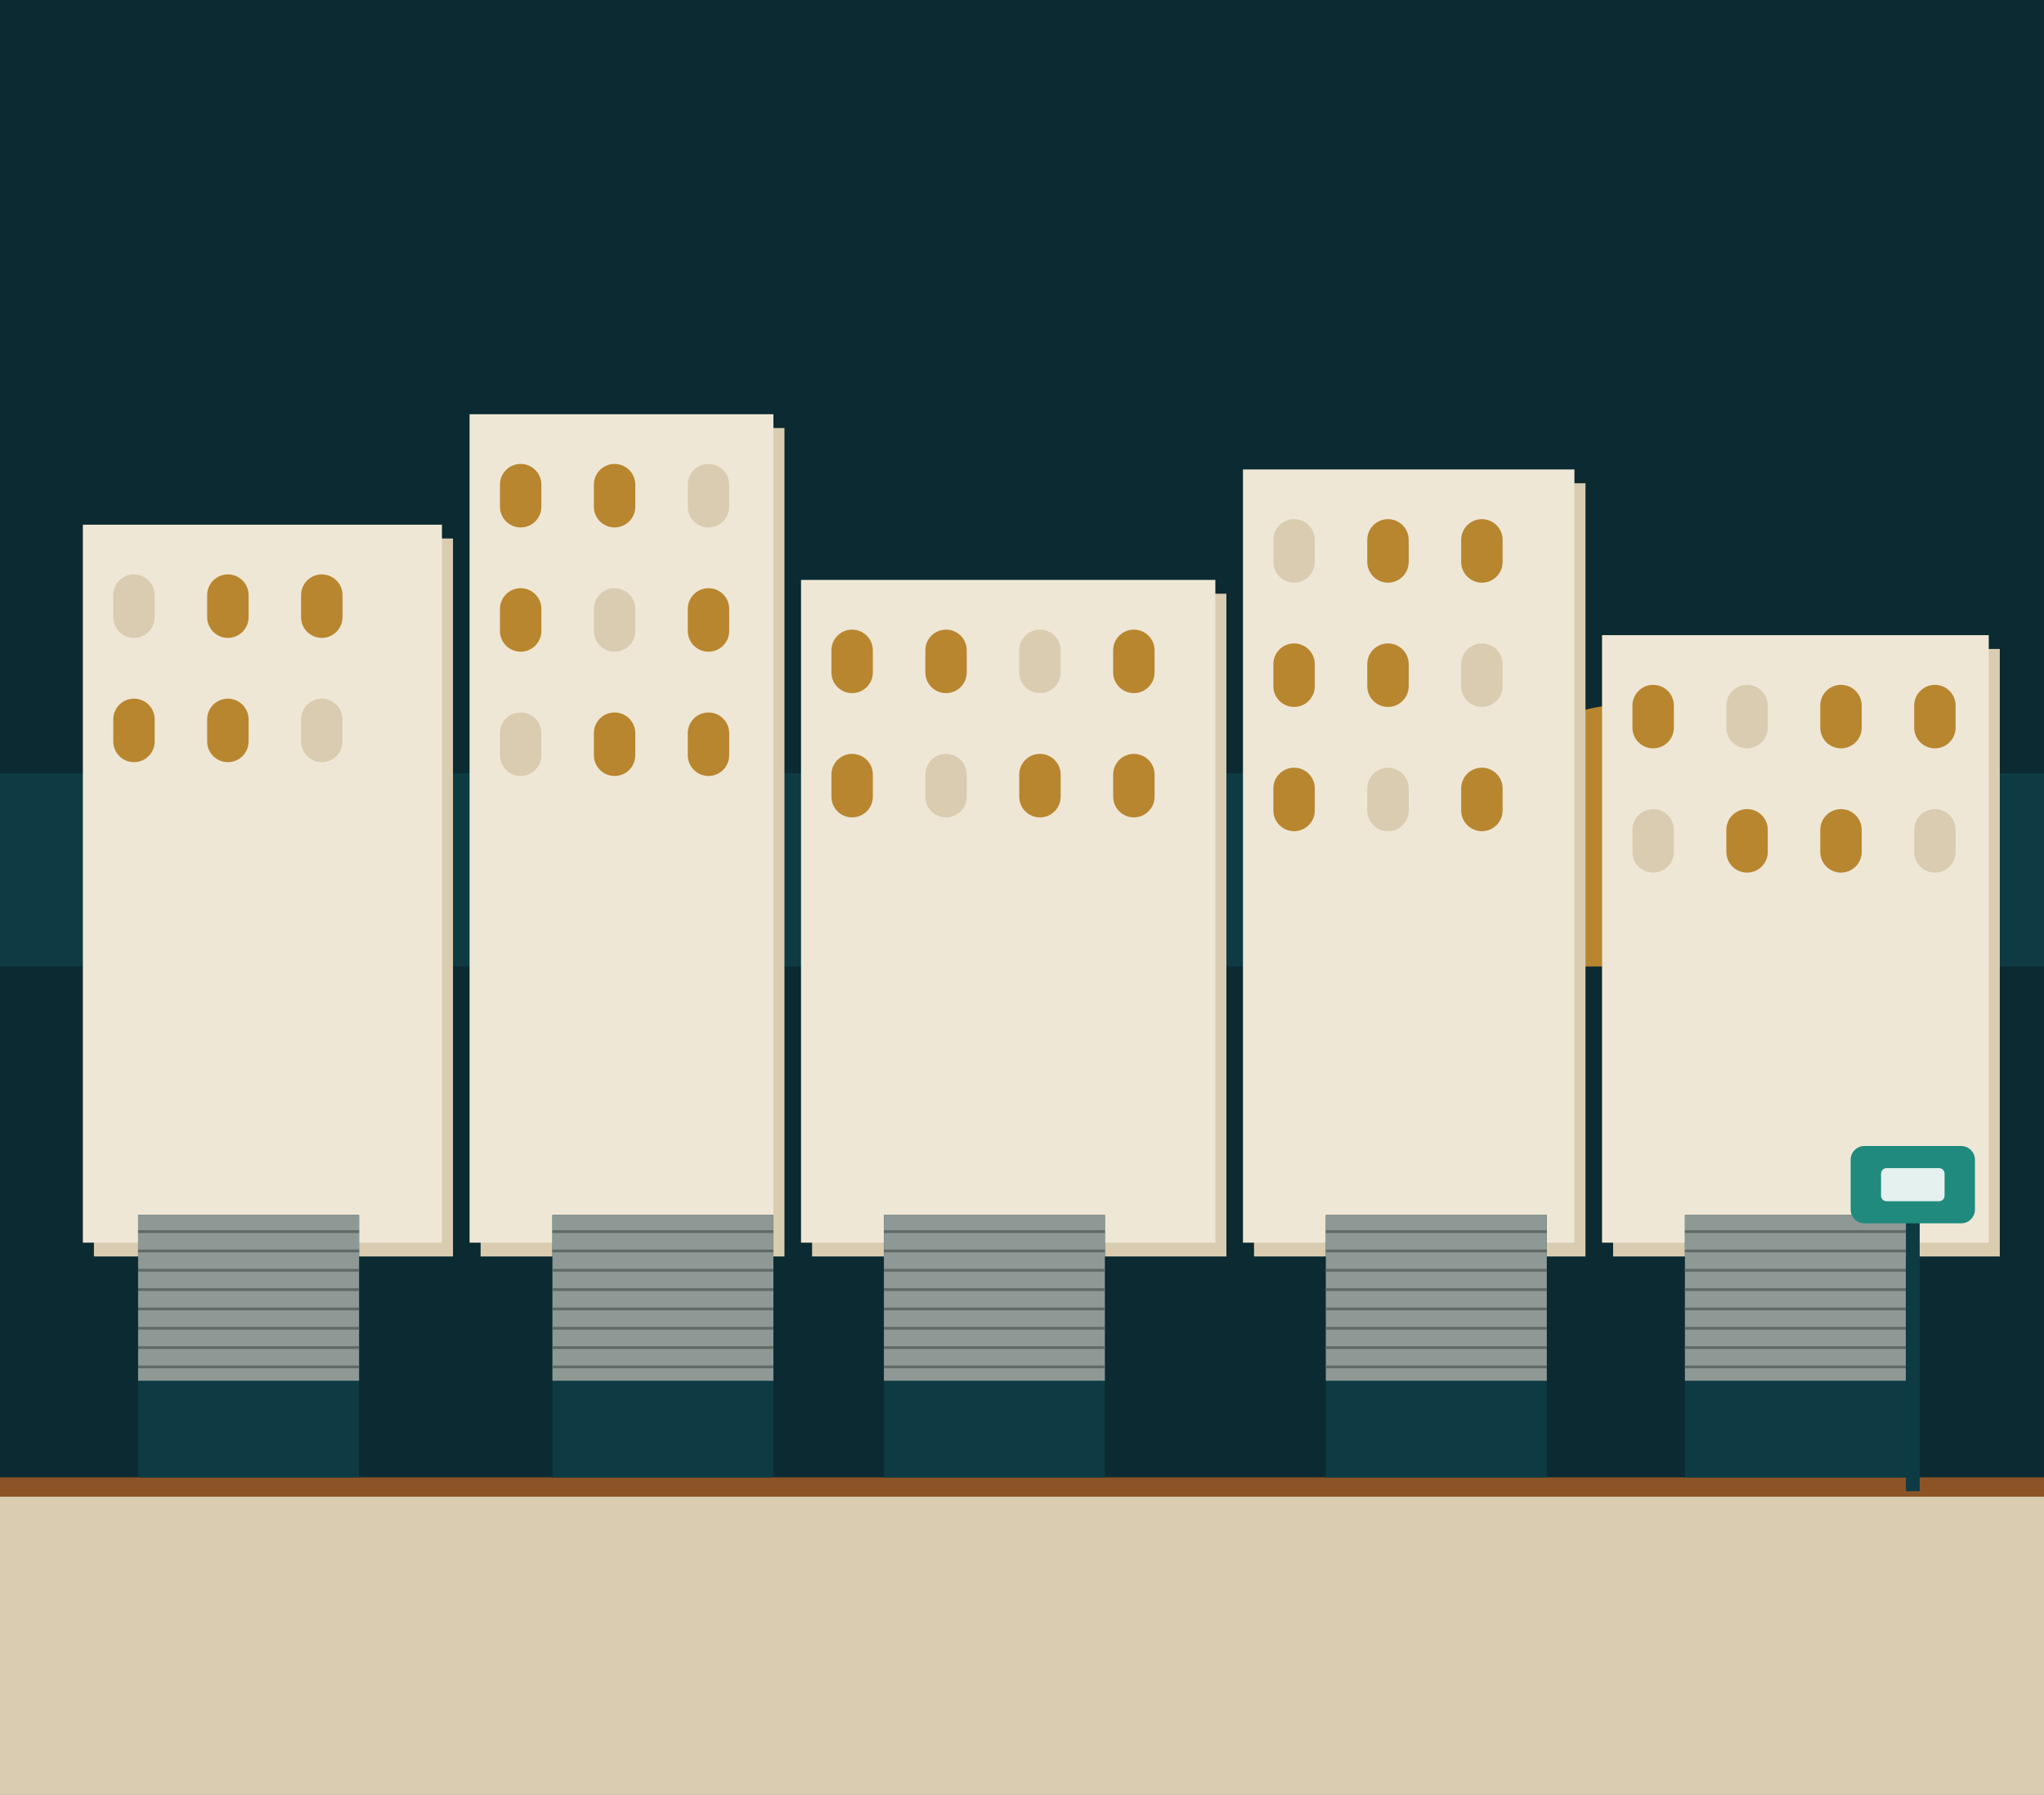
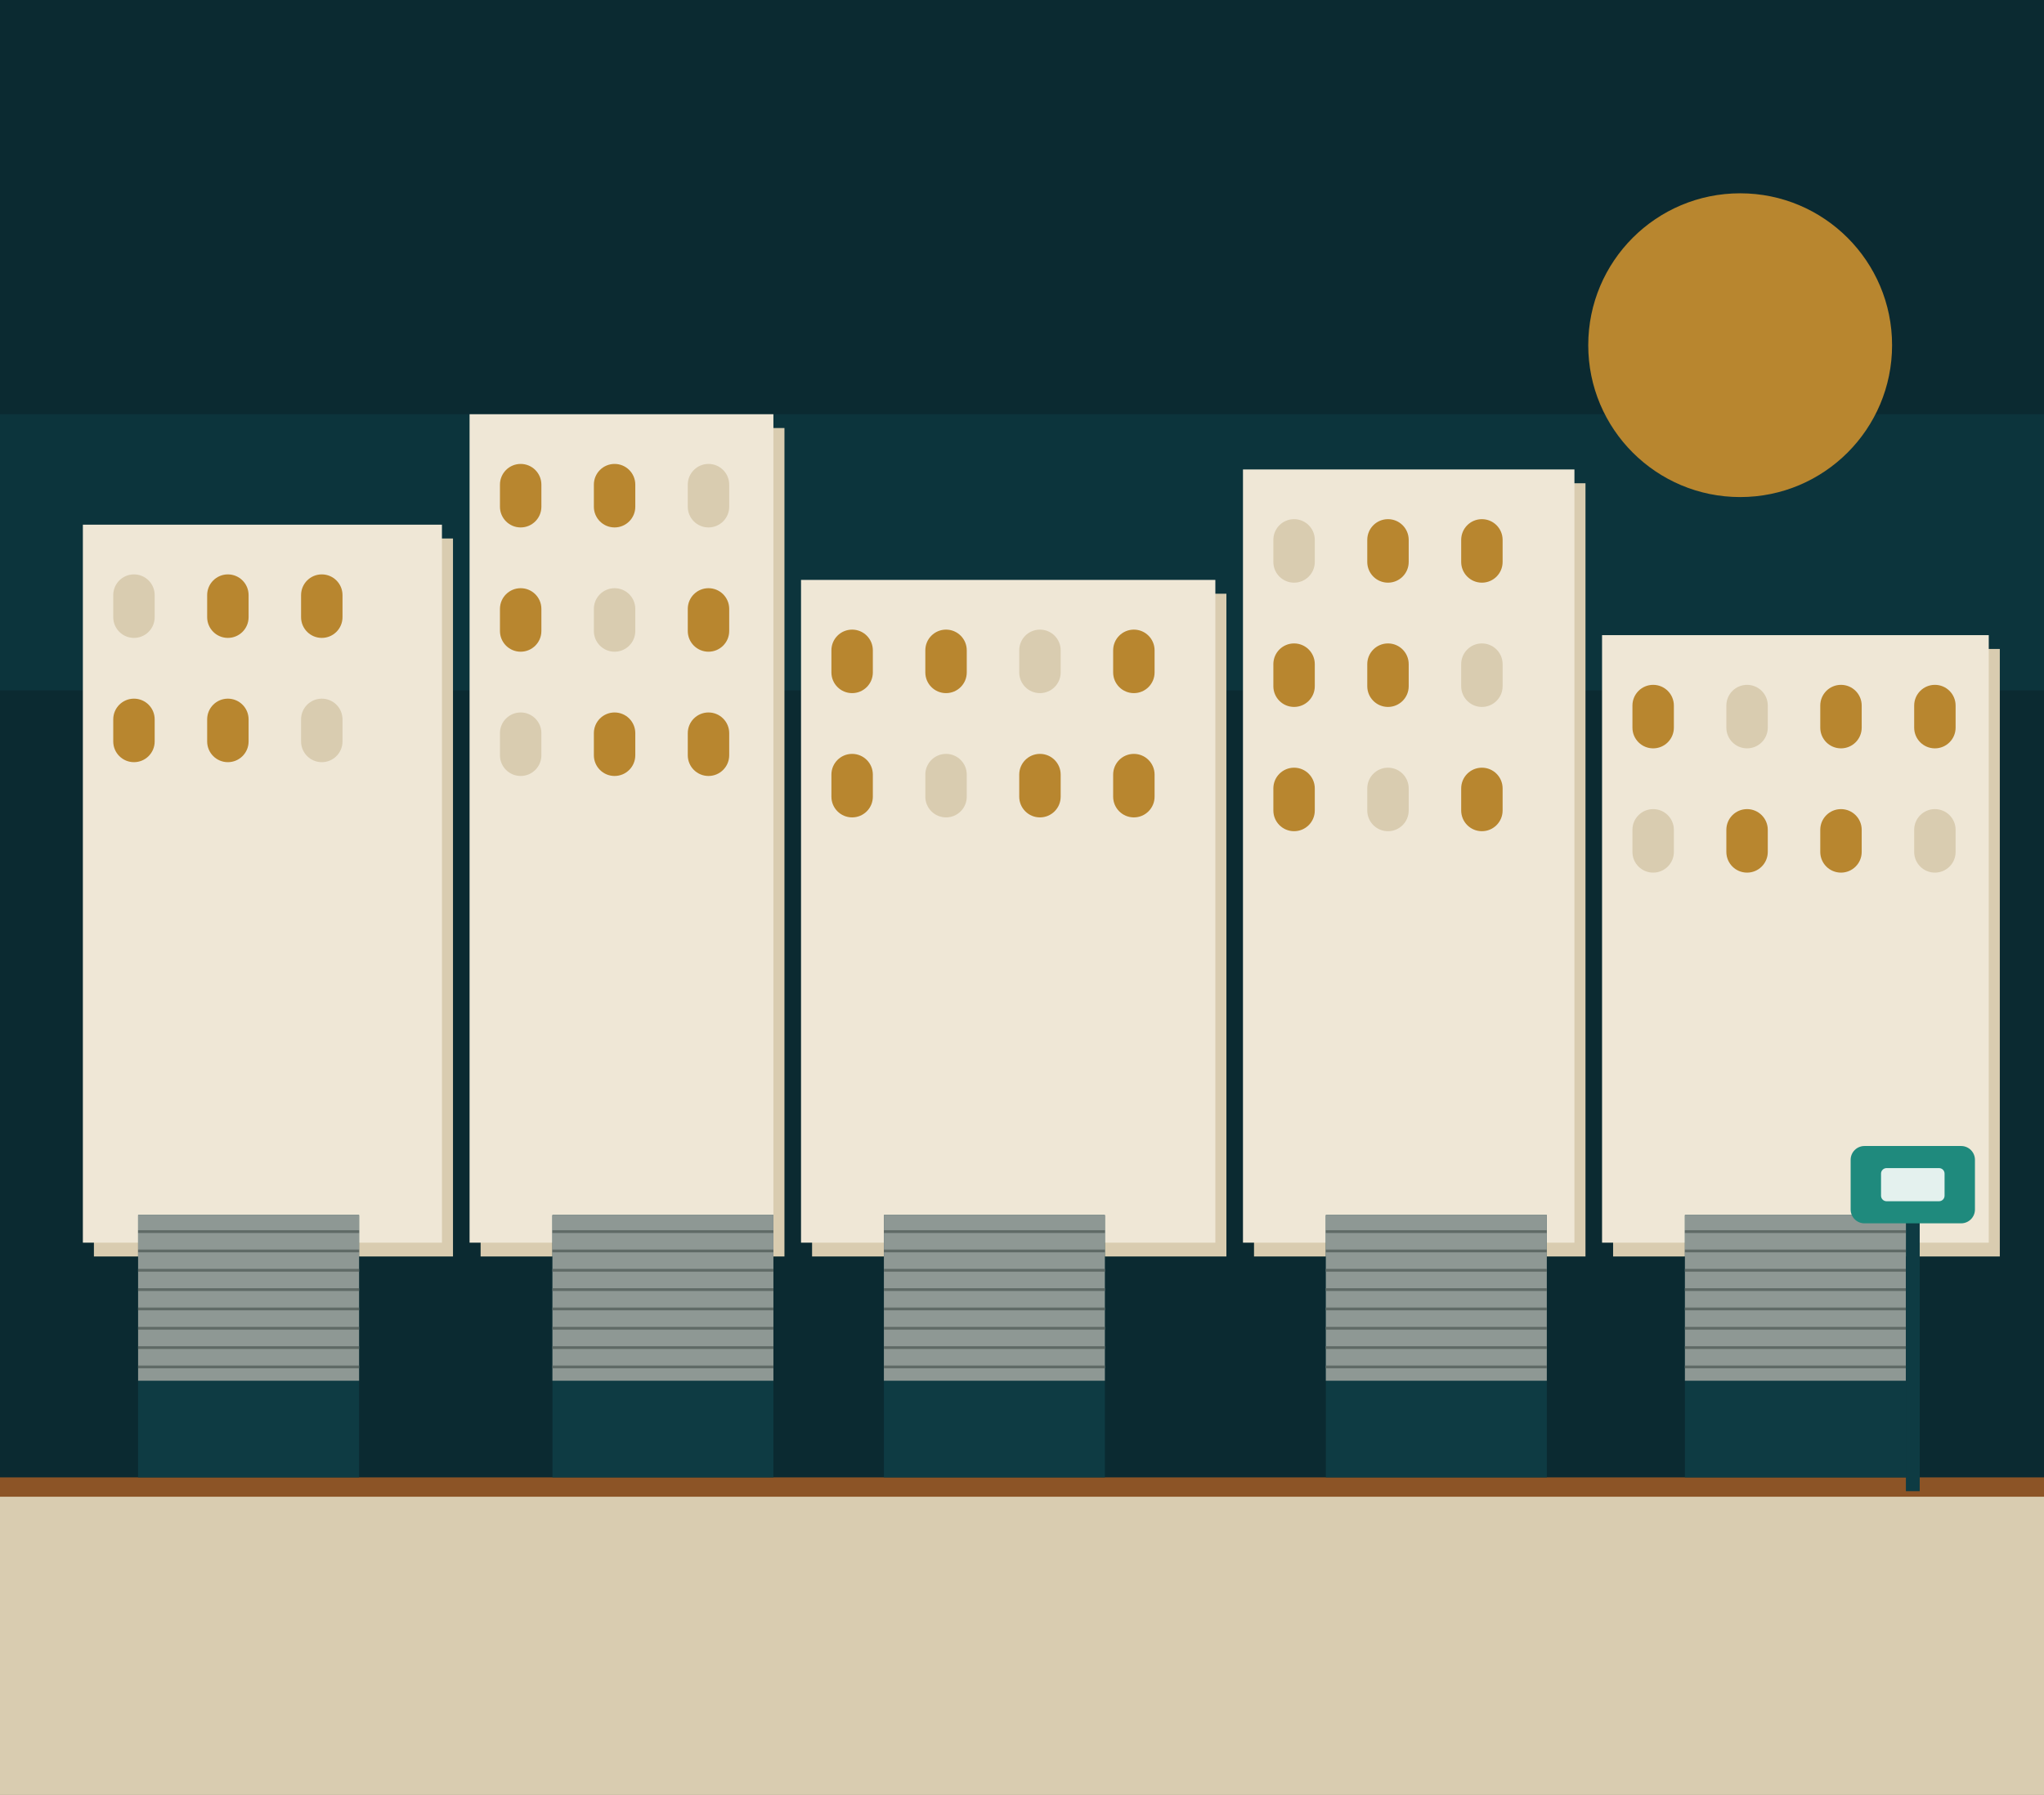
<svg xmlns="http://www.w3.org/2000/svg" class="fig-abertura-vida-real" viewBox="0 0 1480 1300" role="img" aria-label="Ilustração: uma rua no fim da tarde, com o sol baixo, janelas acesas, portas de loja baixando e um ponto de ônibus vazio.">
  <style>
.fig-abertura-vida-real .t{font-family:'Instrument Sans',system-ui,sans-serif}
.fig-abertura-vida-real .d{font-family:'Literata Display','Literata',Georgia,serif}
.fig-abertura-vida-real .n{font-family:'Bricolage Grotesque','Instrument Sans',sans-serif;font-weight:700}
.fig-abertura-vida-real .he{font-family:'Noto Serif Hebrew',serif}
.fig-abertura-vida-real .k{font-size:15px;letter-spacing:.22em;text-transform:uppercase;font-weight:600}
</style>
  <defs>
    <marker id="abertura-vida-real--ponta" viewBox="0 0 10 10" refX="7" refY="5" markerWidth="5" markerHeight="5" orient="auto-start-reverse">
      <path d="M0 0L10 5L0 10z" fill="#B9773E" />
    </marker>
    <pattern id="abertura-vida-real--ondas" width="46" height="22" patternUnits="userSpaceOnUse">
      <rect width="46" height="22" fill="#D3E6E8" />
      <path d="M3 13 q5.5 -5 11 0 t11 0" fill="none" stroke="#A9CDD2" stroke-width="1.6" stroke-linecap="round" />
    </pattern>
    <pattern id="abertura-vida-real--hachura" width="7" height="7" patternUnits="userSpaceOnUse" patternTransform="rotate(45)">
      <rect width="7" height="7" fill="#FBF3E2" />
      <line x1="0" y1="0" x2="0" y2="7" stroke="#B8862F" stroke-width="2" />
    </pattern>
    <pattern id="abertura-vida-real--hachura-golan" width="7" height="7" patternUnits="userSpaceOnUse" patternTransform="rotate(-45)">
      <rect width="7" height="7" fill="#F4EEE2" />
      <line x1="0" y1="0" x2="0" y2="7" stroke="#8A6520" stroke-width="1.6" />
    </pattern>
  </defs>
  <g fill="#1B211F">
    <rect width="1480" height="1300" fill="#0B2A31" />
-     <rect y="560" width="1480" height="200" fill="#0E3B43" />
-     <circle cx="1180" cy="640" r="130" fill="#B8862F" />
+     <rect y="300" width="1480" height="200" fill="#0E3B43" opacity=".6" />
+     <circle cx="1260" cy="250" r="110" fill="#B8862F" />
    <rect y="700" width="1480" height="600" fill="#0B2A31" />
    <path d="M60 380 h260 v520 h-260Z" transform="translate(8 10)" fill="#D9CCB0" />
    <rect x="60" y="380" width="260" height="520" fill="#EFE7D6" />
    <rect x="82" y="416" width="30" height="46" rx="15" fill="#D9CCB0" />
    <rect x="150" y="416" width="30" height="46" rx="15" fill="#B8862F" />
    <rect x="218" y="416" width="30" height="46" rx="15" fill="#B8862F" />
    <rect x="82" y="506" width="30" height="46" rx="15" fill="#B8862F" />
    <rect x="150" y="506" width="30" height="46" rx="15" fill="#B8862F" />
    <rect x="218" y="506" width="30" height="46" rx="15" fill="#D9CCB0" />
    <path d="M340 300 h220 v600 h-220Z" transform="translate(8 10)" fill="#D9CCB0" />
    <rect x="340" y="300" width="220" height="600" fill="#EFE7D6" />
    <rect x="362" y="336" width="30" height="46" rx="15" fill="#B8862F" />
    <rect x="430" y="336" width="30" height="46" rx="15" fill="#B8862F" />
    <rect x="498" y="336" width="30" height="46" rx="15" fill="#D9CCB0" />
    <rect x="362" y="426" width="30" height="46" rx="15" fill="#B8862F" />
    <rect x="430" y="426" width="30" height="46" rx="15" fill="#D9CCB0" />
    <rect x="498" y="426" width="30" height="46" rx="15" fill="#B8862F" />
    <rect x="362" y="516" width="30" height="46" rx="15" fill="#D9CCB0" />
    <rect x="430" y="516" width="30" height="46" rx="15" fill="#B8862F" />
    <rect x="498" y="516" width="30" height="46" rx="15" fill="#B8862F" />
    <path d="M580 420 h300 v480 h-300Z" transform="translate(8 10)" fill="#D9CCB0" />
    <rect x="580" y="420" width="300" height="480" fill="#EFE7D6" />
    <rect x="602" y="456" width="30" height="46" rx="15" fill="#B8862F" />
    <rect x="670" y="456" width="30" height="46" rx="15" fill="#B8862F" />
    <rect x="738" y="456" width="30" height="46" rx="15" fill="#D9CCB0" />
    <rect x="806" y="456" width="30" height="46" rx="15" fill="#B8862F" />
    <rect x="602" y="546" width="30" height="46" rx="15" fill="#B8862F" />
    <rect x="670" y="546" width="30" height="46" rx="15" fill="#D9CCB0" />
    <rect x="738" y="546" width="30" height="46" rx="15" fill="#B8862F" />
    <rect x="806" y="546" width="30" height="46" rx="15" fill="#B8862F" />
    <path d="M900 340 h240 v560 h-240Z" transform="translate(8 10)" fill="#D9CCB0" />
    <rect x="900" y="340" width="240" height="560" fill="#EFE7D6" />
    <rect x="922" y="376" width="30" height="46" rx="15" fill="#D9CCB0" />
    <rect x="990" y="376" width="30" height="46" rx="15" fill="#B8862F" />
    <rect x="1058" y="376" width="30" height="46" rx="15" fill="#B8862F" />
    <rect x="922" y="466" width="30" height="46" rx="15" fill="#B8862F" />
    <rect x="990" y="466" width="30" height="46" rx="15" fill="#B8862F" />
    <rect x="1058" y="466" width="30" height="46" rx="15" fill="#D9CCB0" />
    <rect x="922" y="556" width="30" height="46" rx="15" fill="#B8862F" />
    <rect x="990" y="556" width="30" height="46" rx="15" fill="#D9CCB0" />
    <rect x="1058" y="556" width="30" height="46" rx="15" fill="#B8862F" />
    <path d="M1160 460 h280 v440 h-280Z" transform="translate(8 10)" fill="#D9CCB0" />
    <rect x="1160" y="460" width="280" height="440" fill="#EFE7D6" />
    <rect x="1182" y="496" width="30" height="46" rx="15" fill="#B8862F" />
    <rect x="1250" y="496" width="30" height="46" rx="15" fill="#D9CCB0" />
    <rect x="1318" y="496" width="30" height="46" rx="15" fill="#B8862F" />
    <rect x="1386" y="496" width="30" height="46" rx="15" fill="#B8862F" />
    <rect x="1182" y="586" width="30" height="46" rx="15" fill="#D9CCB0" />
    <rect x="1250" y="586" width="30" height="46" rx="15" fill="#B8862F" />
    <rect x="1318" y="586" width="30" height="46" rx="15" fill="#B8862F" />
    <rect x="1386" y="586" width="30" height="46" rx="15" fill="#D9CCB0" />
    <rect y="1080" width="1480" height="220" fill="#D9CCB0" />
    <rect y="1070" width="1480" height="14" fill="#8C5426" />
    <rect x="100" y="880" width="160" height="190" fill="#0E3B43" />
    <rect x="100" y="880" width="160" height="120" fill="#8E9894" />
    <line x1="100" x2="260" y1="892" y2="892" stroke="#5F6A66" stroke-width="2" />
    <line x1="100" x2="260" y1="906" y2="906" stroke="#5F6A66" stroke-width="2" />
    <line x1="100" x2="260" y1="920" y2="920" stroke="#5F6A66" stroke-width="2" />
    <line x1="100" x2="260" y1="934" y2="934" stroke="#5F6A66" stroke-width="2" />
    <line x1="100" x2="260" y1="948" y2="948" stroke="#5F6A66" stroke-width="2" />
    <line x1="100" x2="260" y1="962" y2="962" stroke="#5F6A66" stroke-width="2" />
    <line x1="100" x2="260" y1="976" y2="976" stroke="#5F6A66" stroke-width="2" />
    <line x1="100" x2="260" y1="990" y2="990" stroke="#5F6A66" stroke-width="2" />
    <rect x="400" y="880" width="160" height="190" fill="#0E3B43" />
    <rect x="400" y="880" width="160" height="120" fill="#8E9894" />
    <line x1="400" x2="560" y1="892" y2="892" stroke="#5F6A66" stroke-width="2" />
    <line x1="400" x2="560" y1="906" y2="906" stroke="#5F6A66" stroke-width="2" />
    <line x1="400" x2="560" y1="920" y2="920" stroke="#5F6A66" stroke-width="2" />
    <line x1="400" x2="560" y1="934" y2="934" stroke="#5F6A66" stroke-width="2" />
    <line x1="400" x2="560" y1="948" y2="948" stroke="#5F6A66" stroke-width="2" />
    <line x1="400" x2="560" y1="962" y2="962" stroke="#5F6A66" stroke-width="2" />
    <line x1="400" x2="560" y1="976" y2="976" stroke="#5F6A66" stroke-width="2" />
    <line x1="400" x2="560" y1="990" y2="990" stroke="#5F6A66" stroke-width="2" />
    <rect x="640" y="880" width="160" height="190" fill="#0E3B43" />
    <rect x="640" y="880" width="160" height="120" fill="#8E9894" />
    <line x1="640" x2="800" y1="892" y2="892" stroke="#5F6A66" stroke-width="2" />
    <line x1="640" x2="800" y1="906" y2="906" stroke="#5F6A66" stroke-width="2" />
    <line x1="640" x2="800" y1="920" y2="920" stroke="#5F6A66" stroke-width="2" />
    <line x1="640" x2="800" y1="934" y2="934" stroke="#5F6A66" stroke-width="2" />
    <line x1="640" x2="800" y1="948" y2="948" stroke="#5F6A66" stroke-width="2" />
    <line x1="640" x2="800" y1="962" y2="962" stroke="#5F6A66" stroke-width="2" />
    <line x1="640" x2="800" y1="976" y2="976" stroke="#5F6A66" stroke-width="2" />
    <line x1="640" x2="800" y1="990" y2="990" stroke="#5F6A66" stroke-width="2" />
    <rect x="960" y="880" width="160" height="190" fill="#0E3B43" />
    <rect x="960" y="880" width="160" height="120" fill="#8E9894" />
    <line x1="960" x2="1120" y1="892" y2="892" stroke="#5F6A66" stroke-width="2" />
    <line x1="960" x2="1120" y1="906" y2="906" stroke="#5F6A66" stroke-width="2" />
    <line x1="960" x2="1120" y1="920" y2="920" stroke="#5F6A66" stroke-width="2" />
    <line x1="960" x2="1120" y1="934" y2="934" stroke="#5F6A66" stroke-width="2" />
    <line x1="960" x2="1120" y1="948" y2="948" stroke="#5F6A66" stroke-width="2" />
    <line x1="960" x2="1120" y1="962" y2="962" stroke="#5F6A66" stroke-width="2" />
    <line x1="960" x2="1120" y1="976" y2="976" stroke="#5F6A66" stroke-width="2" />
    <line x1="960" x2="1120" y1="990" y2="990" stroke="#5F6A66" stroke-width="2" />
    <rect x="1220" y="880" width="160" height="190" fill="#0E3B43" />
    <rect x="1220" y="880" width="160" height="120" fill="#8E9894" />
    <line x1="1220" x2="1380" y1="892" y2="892" stroke="#5F6A66" stroke-width="2" />
    <line x1="1220" x2="1380" y1="906" y2="906" stroke="#5F6A66" stroke-width="2" />
    <line x1="1220" x2="1380" y1="920" y2="920" stroke="#5F6A66" stroke-width="2" />
    <line x1="1220" x2="1380" y1="934" y2="934" stroke="#5F6A66" stroke-width="2" />
    <line x1="1220" x2="1380" y1="948" y2="948" stroke="#5F6A66" stroke-width="2" />
    <line x1="1220" x2="1380" y1="962" y2="962" stroke="#5F6A66" stroke-width="2" />
    <line x1="1220" x2="1380" y1="976" y2="976" stroke="#5F6A66" stroke-width="2" />
    <line x1="1220" x2="1380" y1="990" y2="990" stroke="#5F6A66" stroke-width="2" />
    <rect x="1380" y="860" width="10" height="220" fill="#0E3B43" />
    <rect x="1340" y="830" width="90" height="56" rx="10" fill="#1F8A7D" />
    <rect x="1362" y="846" width="46" height="24" rx="4" fill="#E4F1EE" />
  </g>
</svg>
